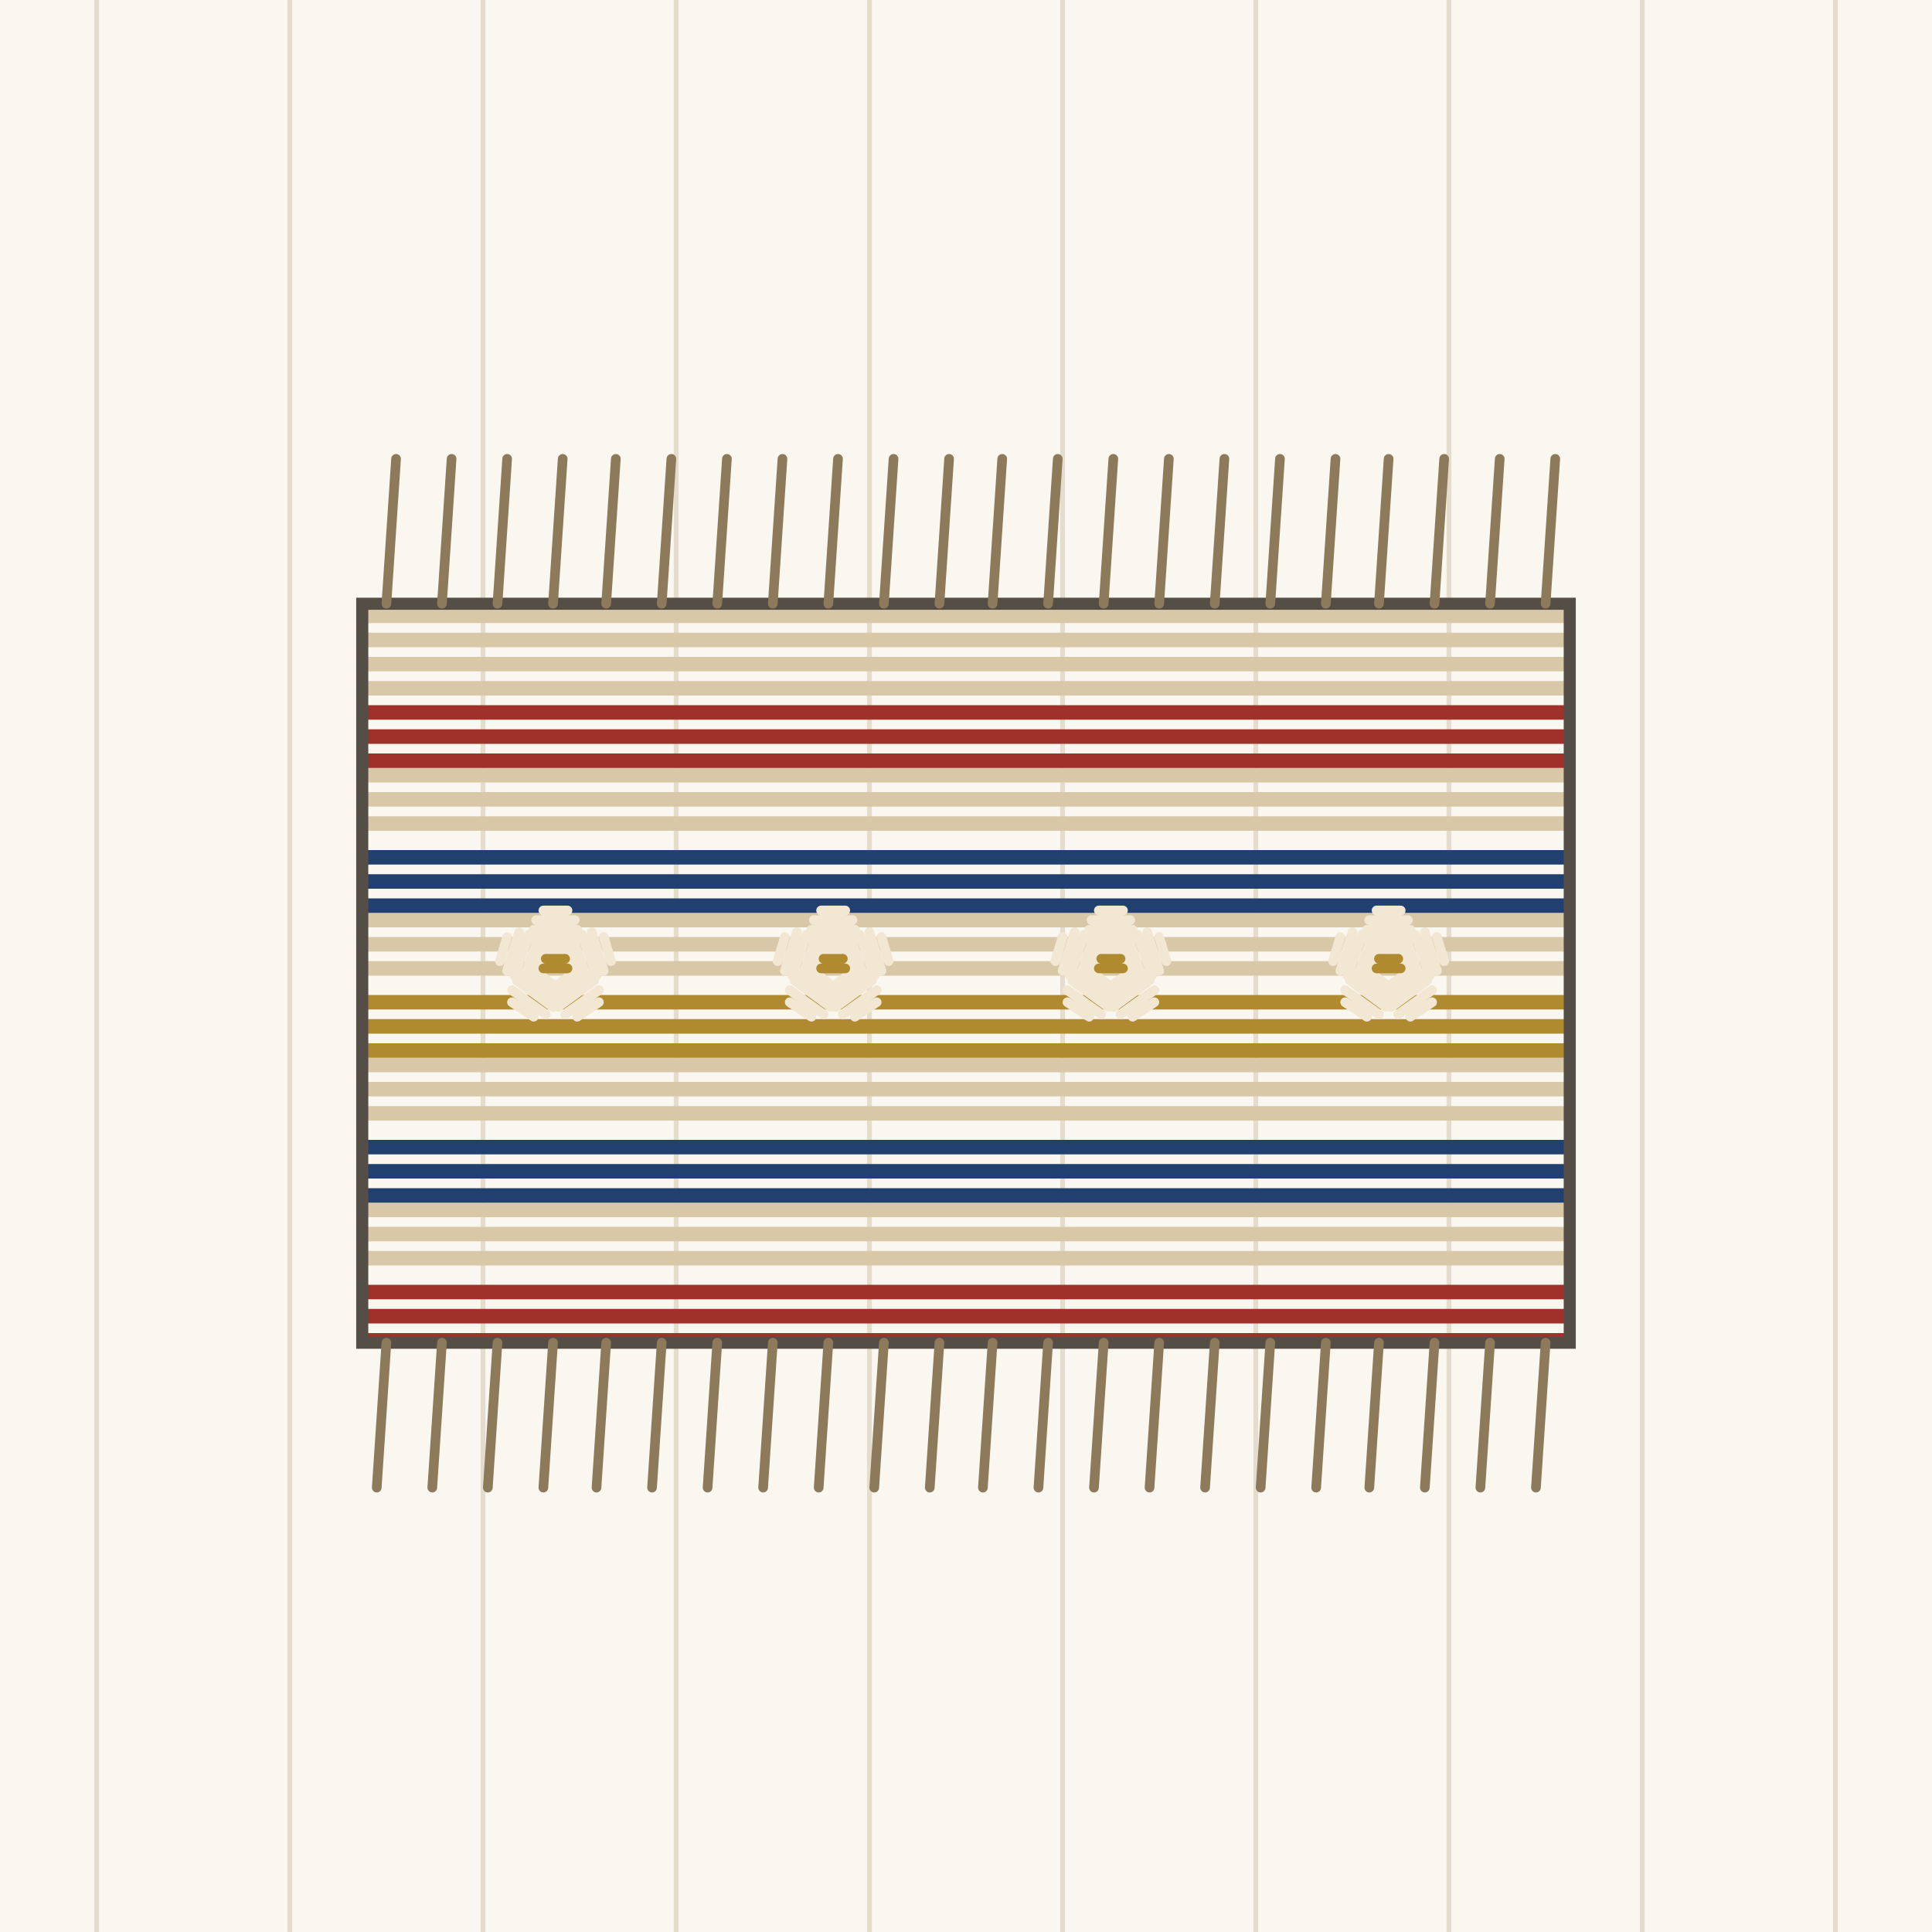
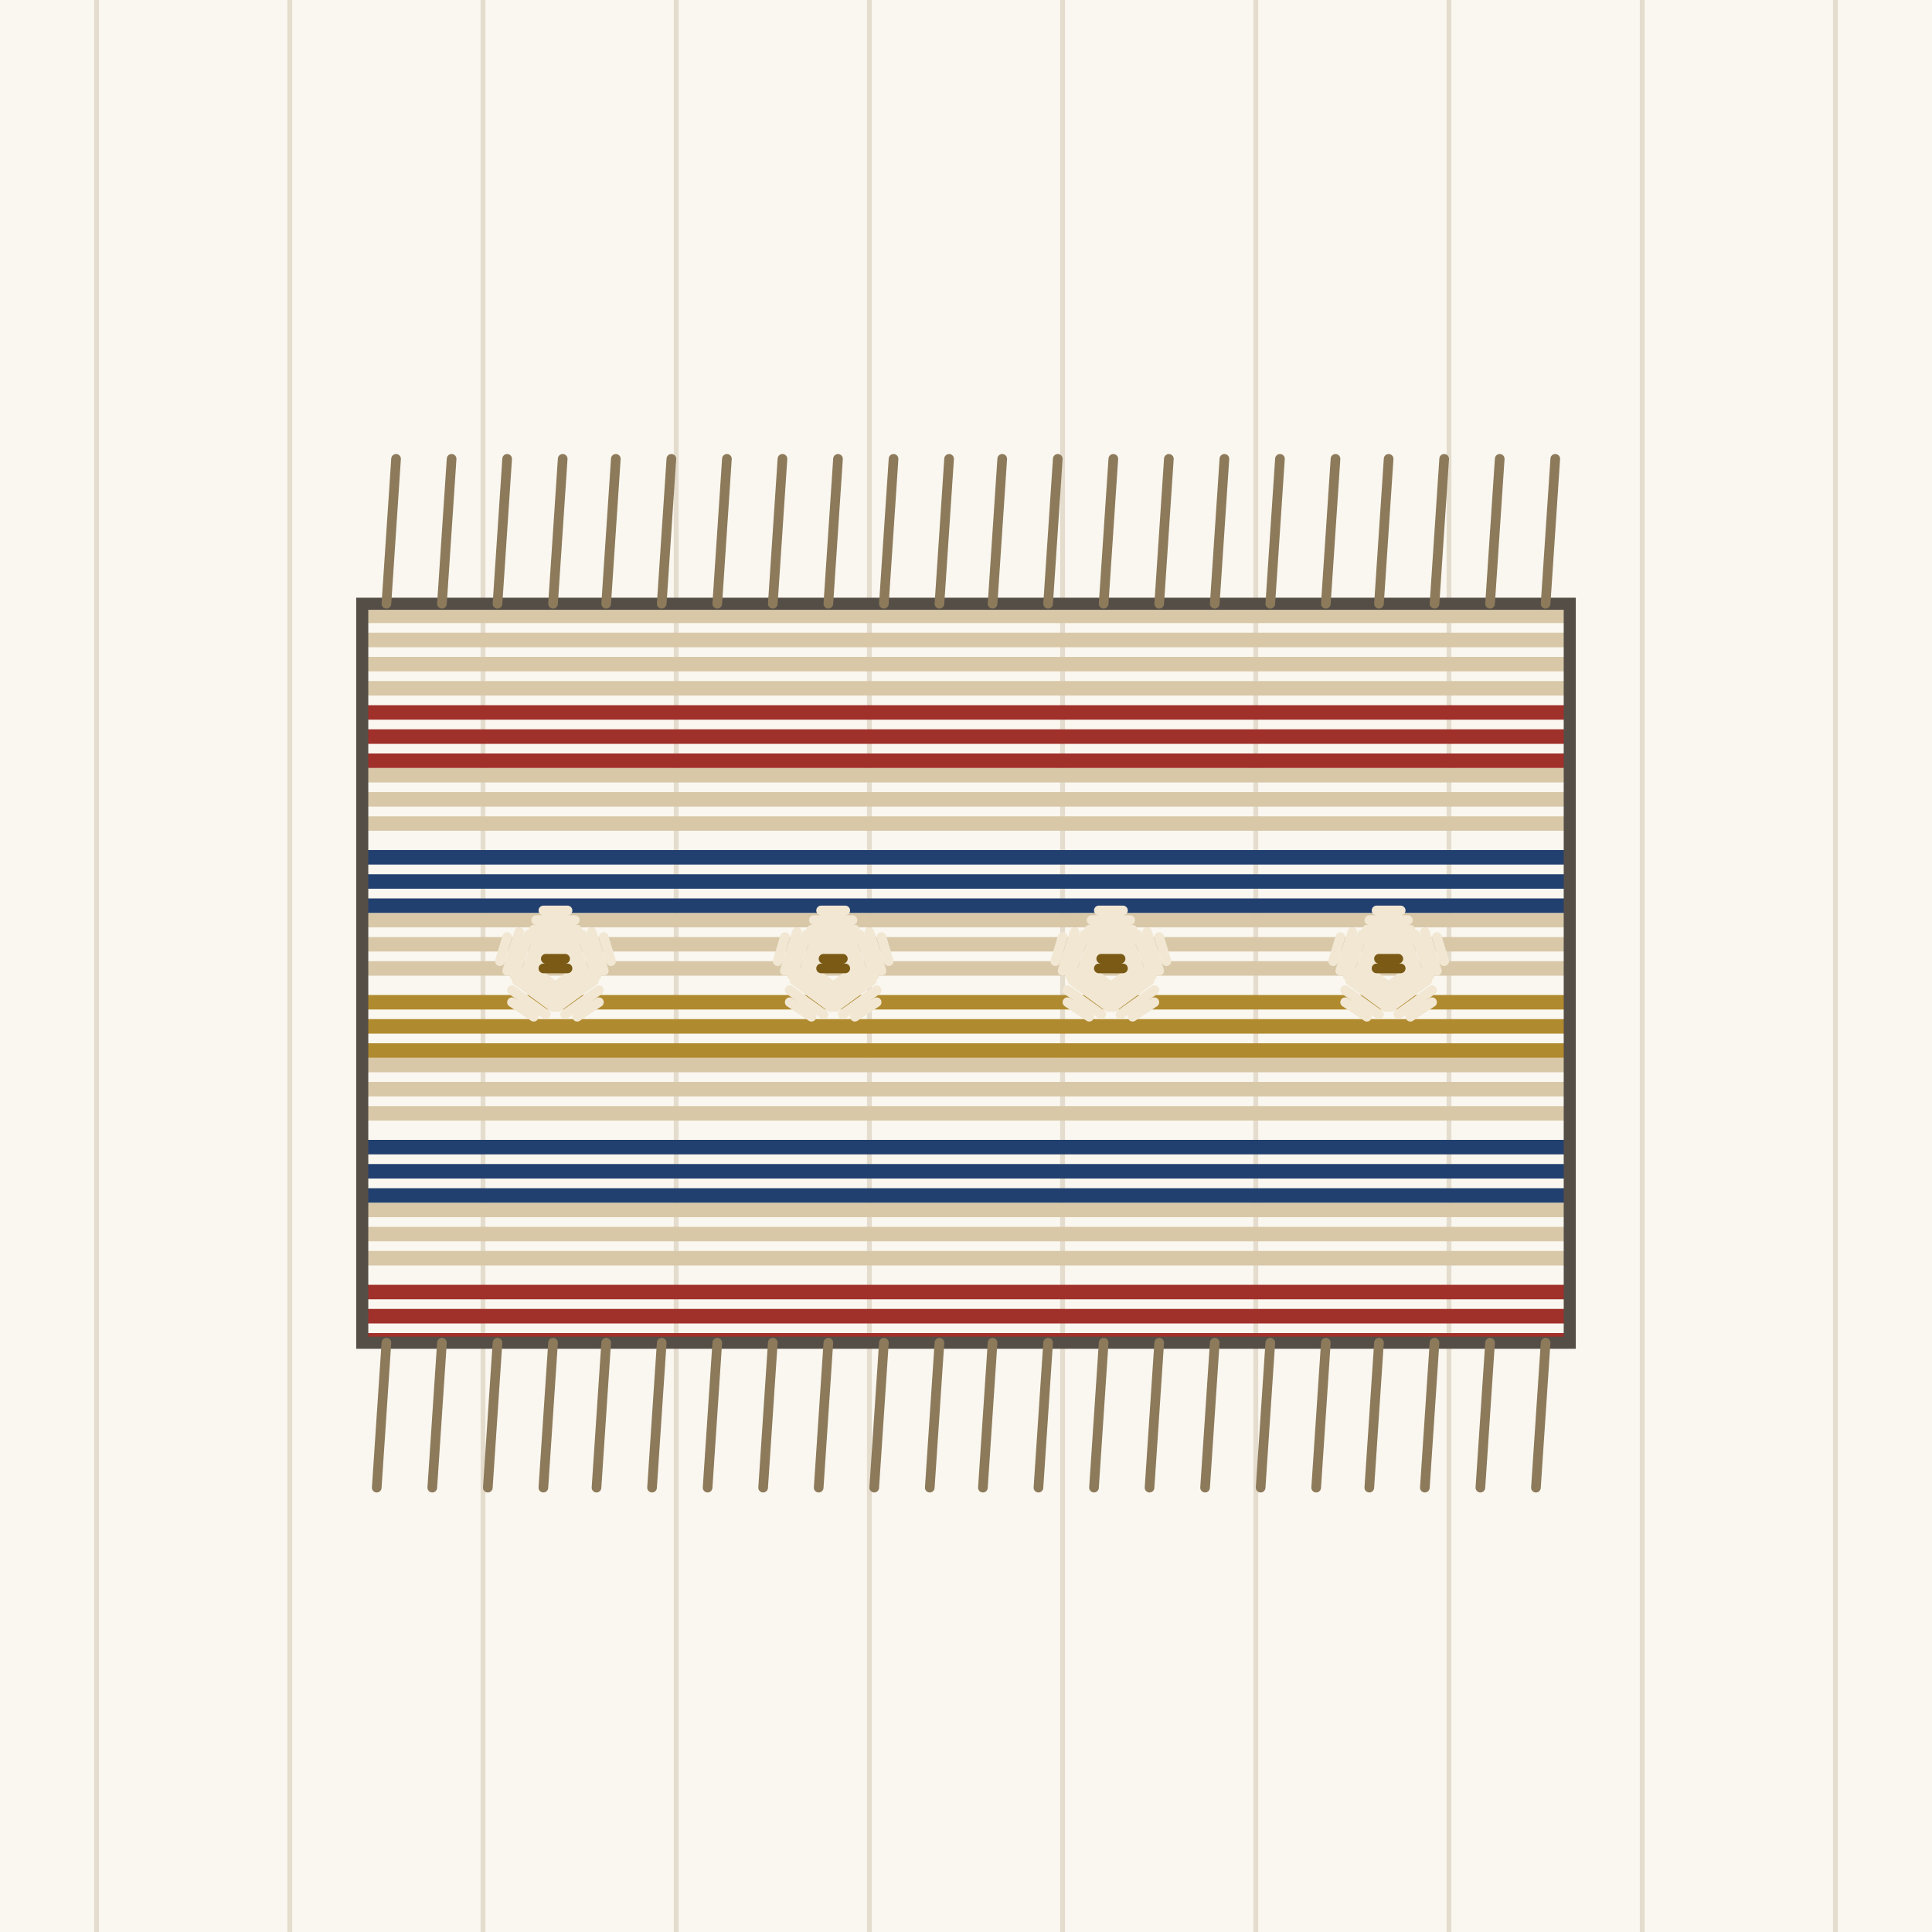
<svg xmlns="http://www.w3.org/2000/svg" width="800" height="800" viewBox="0 0 800 800">
  <rect width="800" height="800" fill="#FAF7F0" />
  <path d="M40 0V800M120 0V800M200 0V800M280 0V800M360 0V800M440 0V800M520 0V800M600 0V800M680 0V800M760 0V800" stroke="#E4DCCD" stroke-width="2" />
  <path d="M152 255L648 255M152 265L648 265M152 275L648 275M152 285L648 285M152 321L648 321M152 331L648 331M152 341L648 341M152 381L648 381M152 391L648 391M152 401L648 401M152 441L648 441M152 451L648 451M152 461L648 461M152 501L648 501M152 511L648 511M152 521L648 521" stroke="#D8C8A8" stroke-width="6" stroke-linecap="round" fill="none" />
  <path d="M152 295L648 295M152 305L648 305M152 315L648 315M152 535L648 535M152 545L648 545M152 555L648 555" stroke="#A0302A" stroke-width="6" stroke-linecap="round" fill="none" />
  <path d="M152 355L648 355M152 365L648 365M152 375L648 375M152 475L648 475M152 485L648 485M152 495L648 495" stroke="#22406F" stroke-width="6" stroke-linecap="round" fill="none" />
  <path d="M152 415L648 415M152 425L648 425M152 435L648 435" stroke="#B08A2E" stroke-width="6" stroke-linecap="round" fill="none" />
  <rect x="150" y="250" width="500" height="306" fill="none" stroke="#554E47" stroke-width="5" />
  <path d="M160 556L156 616M160 250L164 190M183 556L179 616M183 250L187 190M206 556L202 616M206 250L210 190M229 556L225 616M229 250L233 190M251 556L247 616M251 250L255 190M274 556L270 616M274 250L278 190M297 556L293 616M297 250L301 190M320 556L316 616M320 250L324 190M343 556L339 616M343 250L347 190M366 556L362 616M366 250L370 190M389 556L385 616M389 250L393 190M411 556L407 616M411 250L415 190M434 556L430 616M434 250L438 190M457 556L453 616M457 250L461 190M480 556L476 616M480 250L484 190M503 556L499 616M503 250L507 190M526 556L522 616M526 250L530 190M549 556L545 616M549 250L553 190M571 556L567 616M571 250L575 190M594 556L590 616M594 250L598 190M617 556L613 616M617 250L621 190M640 556L636 616M640 250L644 190" stroke="#8C7A5A" stroke-width="4" stroke-linecap="round" fill="none" />
  <path d="M225 377L235 377M222 381L238 381M221 385L239 385M221 389L239 389M223 393L237 393M250 388L253 398M245 386L250 402M241 387L247 404M237 388L243 405M234 391L239 405M248 415L239 421M248 410L234 420M246 406L231 417M243 403L229 414M240 401L228 410M221 421L212 415M226 420L212 410M229 417L214 406M231 414L217 403M232 410L220 401M207 398L210 388M210 402L215 386M213 404L219 387M217 405L223 388M221 405L226 391M340 377L350 377M337 381L353 381M336 385L354 385M336 389L354 389M338 393L352 393M365 388L368 398M360 386L365 402M356 387L362 404M352 388L358 405M349 391L354 405M363 415L354 421M363 410L349 420M361 406L346 417M358 403L344 414M355 401L343 410M336 421L327 415M341 420L327 410M344 417L329 406M346 414L332 403M347 410L335 401M322 398L325 388M325 402L330 386M328 404L334 387M332 405L338 388M336 405L341 391M455 377L465 377M452 381L468 381M451 385L469 385M451 389L469 389M453 393L467 393M480 388L483 398M475 386L480 402M471 387L477 404M467 388L473 405M464 391L469 405M478 415L469 421M478 410L464 420M476 406L461 417M473 403L459 414M470 401L458 410M451 421L442 415M456 420L442 410M459 417L444 406M461 414L447 403M462 410L450 401M437 398L440 388M440 402L445 386M443 404L449 387M447 405L453 388M451 405L456 391M570 377L580 377M567 381L583 381M566 385L584 385M566 389L584 389M568 393L582 393M595 388L598 398M590 386L595 402M586 387L592 404M582 388L588 405M579 391L584 405M593 415L584 421M593 410L579 420M591 406L576 417M588 403L574 414M585 401L573 410M566 421L557 415M571 420L557 410M574 417L559 406M576 414L562 403M577 410L565 401M552 398L555 388M555 402L560 386M558 404L564 387M562 405L568 388M566 405L571 391" stroke="#F1E7D3" stroke-width="4" stroke-linecap="round" fill="none" />
-   <path d="M226 397L234 397M225 401L235 401M341 397L349 397M340 401L350 401M456 397L464 397M455 401L465 401M571 397L579 397M570 401L580 401" stroke="#B08A2E" stroke-width="4" stroke-linecap="round" fill="none" />
+   <path d="M226 397L234 397M225 401L235 401M341 397L349 397M340 401L350 401M456 397L464 397M455 401L465 401M571 397L579 397M570 401L580 401" stroke="#7A5A14" stroke-width="4" stroke-linecap="round" fill="none" />
</svg>
